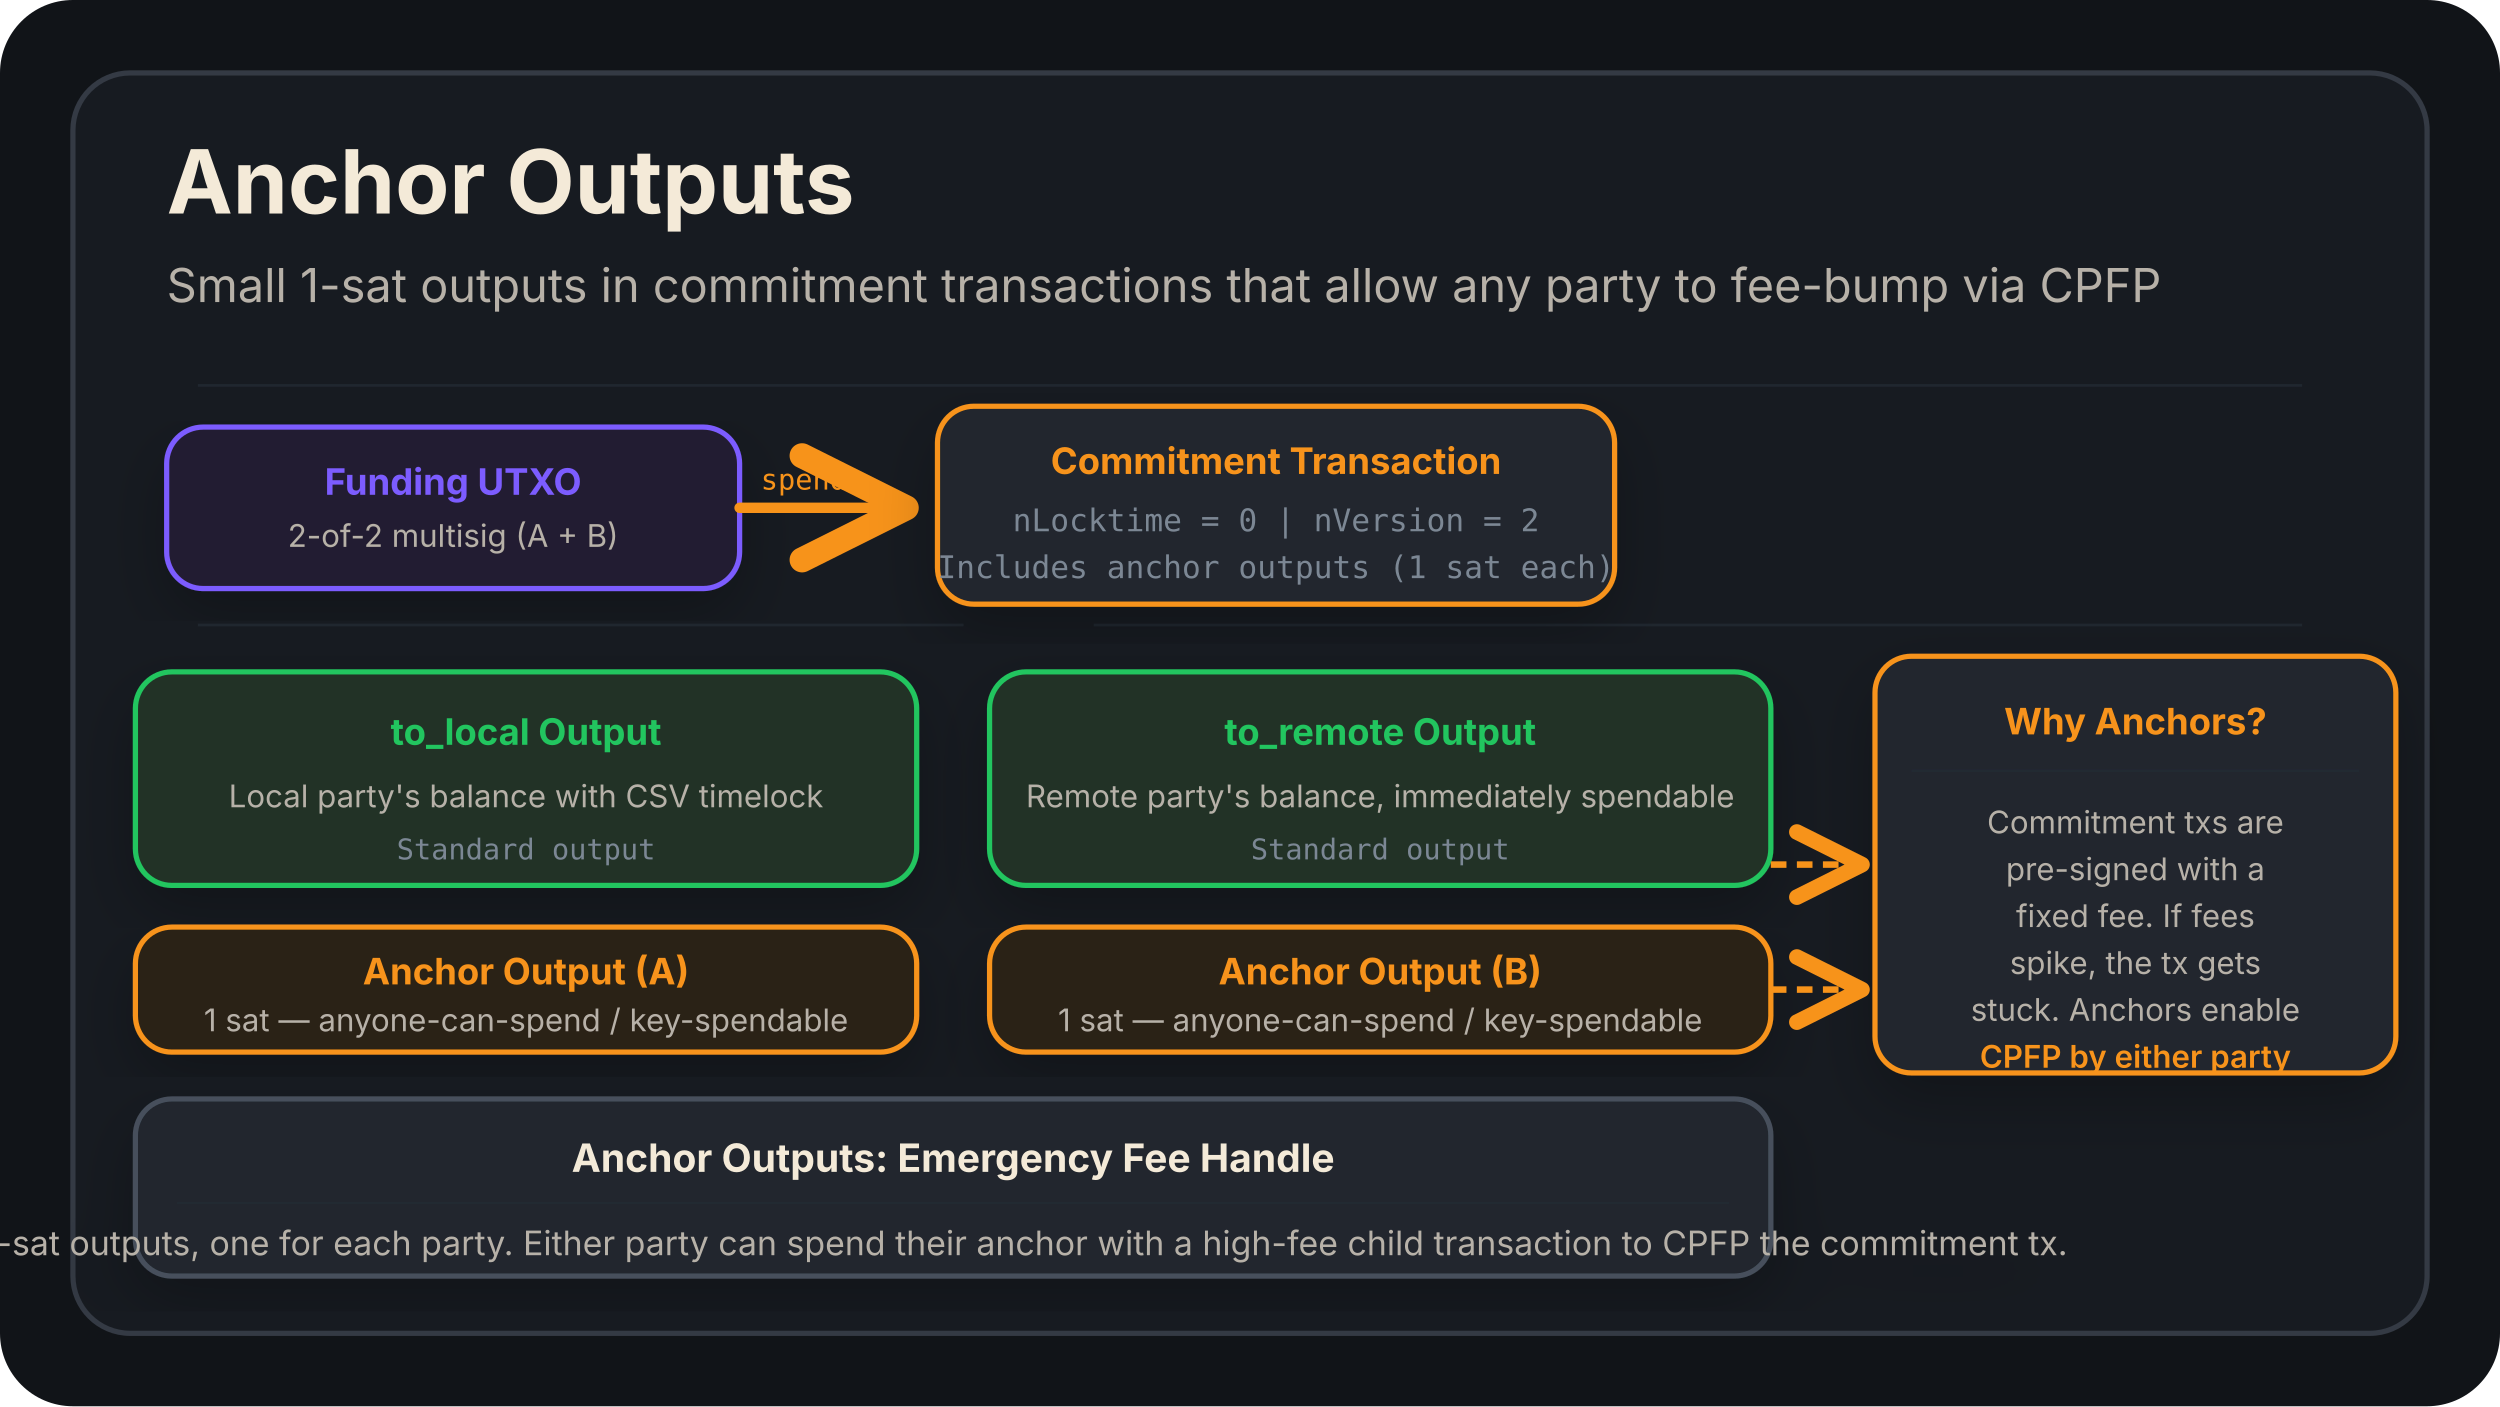
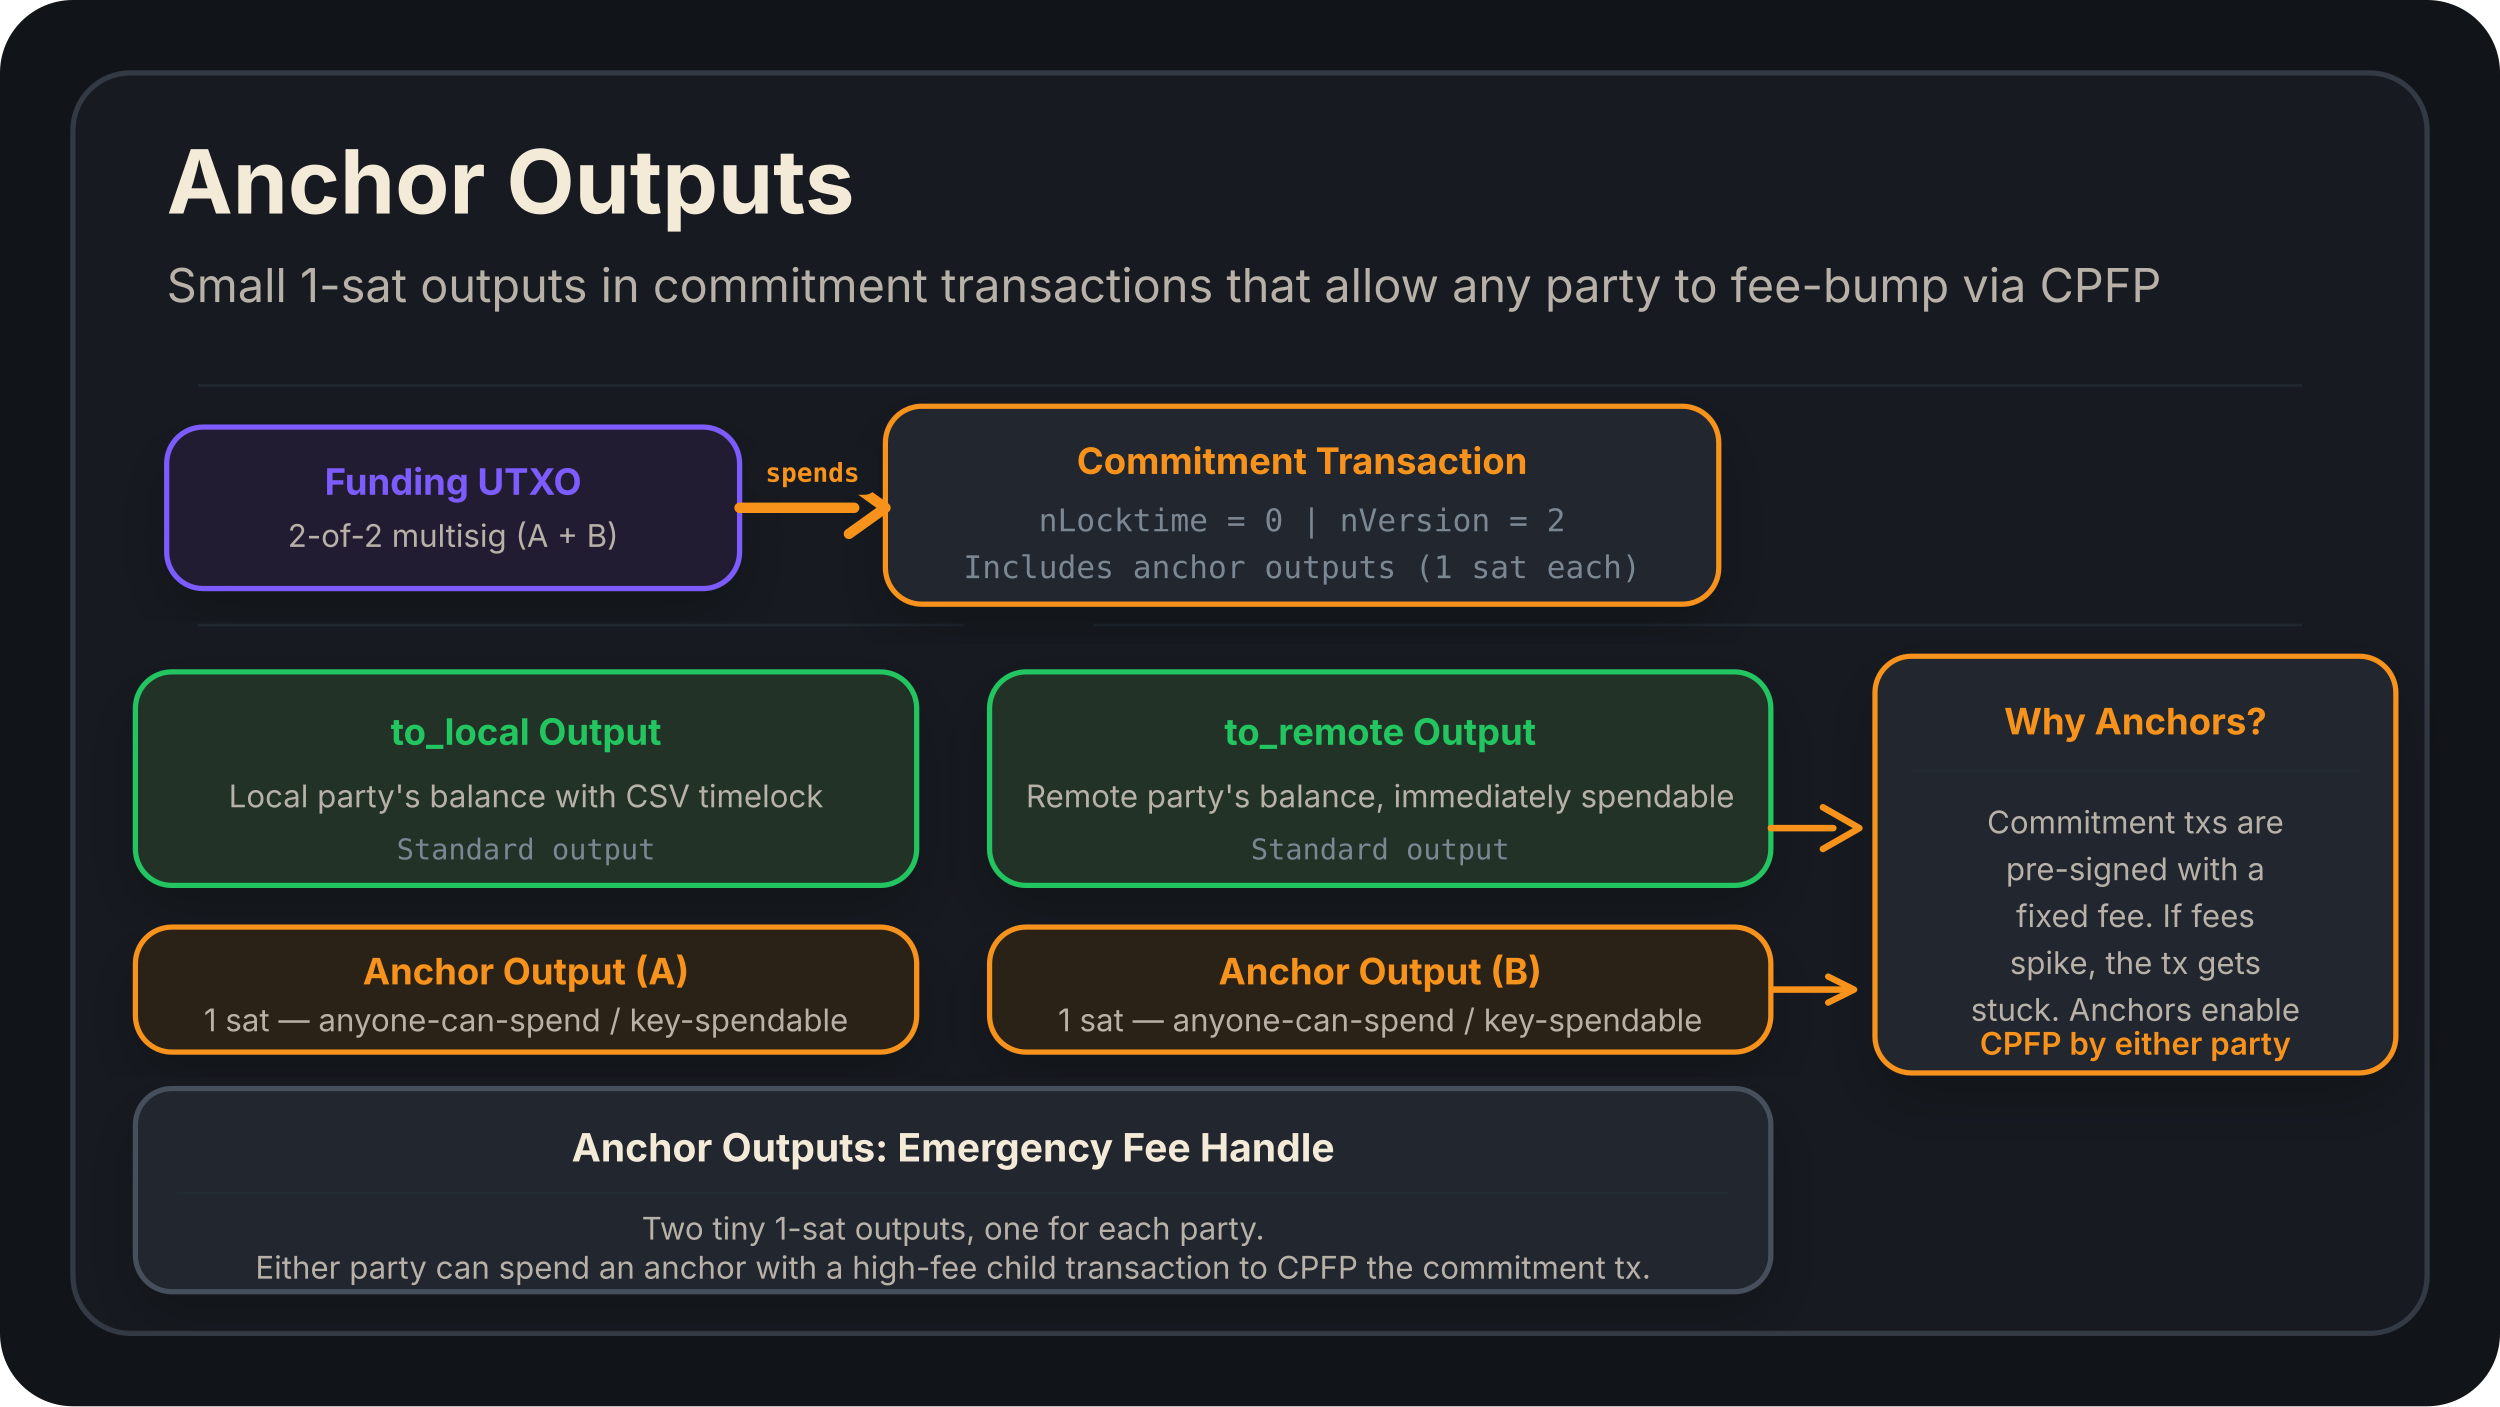
<svg xmlns="http://www.w3.org/2000/svg" width="960" height="540" viewBox="0 0 960 540" fill="none" role="img" aria-labelledby="title desc">
  <defs>
-     <marker id="arrow-orange" markerWidth="14" markerHeight="14" refX="10" refY="7" orient="auto">
+     <marker id="arrow-orange" markerWidth="14" markerHeight="14" refX="10" refY="7" orient="auto" markerUnits="userSpaceOnUse">
      <path d="M2 2L12 7L2 12" fill="none" stroke="#F7931A" stroke-width="2.4" stroke-linecap="round" stroke-linejoin="round" />
    </marker>
-     <marker id="arrow-muted" markerWidth="14" markerHeight="14" refX="10" refY="7" orient="auto">
+     <marker id="arrow-muted" markerWidth="14" markerHeight="14" refX="10" refY="7" orient="auto" markerUnits="userSpaceOnUse">
      <path d="M2 2L12 7L2 12" fill="none" stroke="#7C8794" stroke-width="2.4" stroke-linecap="round" stroke-linejoin="round" />
    </marker>
-     <marker id="arrow-green" markerWidth="14" markerHeight="14" refX="10" refY="7" orient="auto">
+     <marker id="arrow-green" markerWidth="14" markerHeight="14" refX="10" refY="7" orient="auto" markerUnits="userSpaceOnUse">
      <path d="M2 2L12 7L2 12" fill="none" stroke="#22C55E" stroke-width="2.4" stroke-linecap="round" stroke-linejoin="round" />
    </marker>
    <filter id="soft" x="-20%" y="-20%" width="140%" height="140%">
      <feDropShadow dx="0" dy="10" stdDeviation="12" flood-color="#000000" flood-opacity="0.24" />
    </filter>
  </defs>
  <rect width="960" height="540" rx="28" fill="#111418" />
  <rect x="28" y="28" width="904" height="484" rx="22" fill="#171B21" stroke="#343A44" stroke-width="2" />
  <text x="64" y="82" fill="#F4EAD8" font-family="Inter, Arial, sans-serif" font-size="34" font-weight="700">Anchor Outputs</text>
  <text x="64" y="116" fill="#B7B1A8" font-family="Inter, Arial, sans-serif" font-size="18">Small 1-sat outputs in commitment transactions that allow any party to fee-bump via CPFP</text>
  <g stroke="#28313B" stroke-width="1" opacity="0.55">
    <path d="M76 148H884" />
    <path d="M76 240H370" />
    <path d="M420 240H884" />
  </g>
  <g filter="url(#soft)">
    <rect x="64" y="164" width="220" height="62" rx="14" fill="#241E31" stroke="#7C5CFF" stroke-width="2" />
    <text x="174" y="190" text-anchor="middle" fill="#7C5CFF" font-family="Inter, Arial, sans-serif" font-size="14" font-weight="700">Funding UTXO</text>
    <text x="174" y="210" text-anchor="middle" fill="#B7B1A8" font-family="Inter, Arial, sans-serif" font-size="12">2-of-2 multisig (A + B)</text>
  </g>
-   <path d="M284 195L340 195" stroke="#F7931A" stroke-width="4" stroke-linecap="round" marker-end="url(#arrow-orange)" />
-   <text x="312" y="188" text-anchor="middle" fill="#F7931A" font-family="JetBrains Mono, monospace" font-size="11">spends</text>
  <g filter="url(#soft)">
-     <rect x="360" y="156" width="260" height="76" rx="14" fill="#20252D" stroke="#F7931A" stroke-width="2" />
-     <text x="490" y="182" text-anchor="middle" fill="#F7931A" font-family="Inter, Arial, sans-serif" font-size="14" font-weight="700">Commitment Transaction</text>
-     <text x="490" y="204" text-anchor="middle" fill="#7C8794" font-family="JetBrains Mono, monospace" font-size="12">nLocktime = 0 | nVersion = 2</text>
-     <text x="490" y="222" text-anchor="middle" fill="#7C8794" font-family="JetBrains Mono, monospace" font-size="12">Includes anchor outputs (1 sat each)</text>
+     <rect x="340" y="156" width="320" height="76" rx="14" fill="#20252D" stroke="#F7931A" stroke-width="2" />
+     <text x="500" y="182" text-anchor="middle" fill="#F7931A" font-family="Inter, Arial, sans-serif" font-size="14" font-weight="700">Commitment Transaction</text>
+     <text x="500" y="204" text-anchor="middle" fill="#7C8794" font-family="JetBrains Mono, monospace" font-size="12">nLocktime = 0 | nVersion = 2</text>
+     <text x="500" y="222" text-anchor="middle" fill="#7C8794" font-family="JetBrains Mono, monospace" font-size="12">Includes anchor outputs (1 sat each)</text>
  </g>
+   <path d="M284 195H328" stroke="#F7931A" stroke-width="4" stroke-linecap="round" />
+   <path d="M326 185L340 195L326 205" fill="none" stroke="#F7931A" stroke-width="4" stroke-linecap="round" stroke-linejoin="round" />
+   <rect x="287" y="172" width="50" height="18" rx="5" fill="#171B21" />
+   <text x="312" y="185" text-anchor="middle" fill="#F7931A" font-family="JetBrains Mono, monospace" font-size="10" font-weight="600">spends</text>
  <g filter="url(#soft)">
    <rect x="52" y="258" width="300" height="82" rx="14" fill="#203327" stroke="#22C55E" stroke-width="2" />
    <text x="202" y="286" text-anchor="middle" fill="#22C55E" font-family="Inter, Arial, sans-serif" font-size="14" font-weight="700">to_local Output</text>
    <text x="202" y="310" text-anchor="middle" fill="#B7B1A8" font-family="Inter, Arial, sans-serif" font-size="12">Local party's balance with CSV timelock</text>
    <text x="202" y="330" text-anchor="middle" fill="#7C8794" font-family="JetBrains Mono, monospace" font-size="11">Standard output</text>
  </g>
  <g filter="url(#soft)">
    <rect x="380" y="258" width="300" height="82" rx="14" fill="#203327" stroke="#22C55E" stroke-width="2" />
    <text x="530" y="286" text-anchor="middle" fill="#22C55E" font-family="Inter, Arial, sans-serif" font-size="14" font-weight="700">to_remote Output</text>
    <text x="530" y="310" text-anchor="middle" fill="#B7B1A8" font-family="Inter, Arial, sans-serif" font-size="12">Remote party's balance, immediately spendable</text>
    <text x="530" y="330" text-anchor="middle" fill="#7C8794" font-family="JetBrains Mono, monospace" font-size="11">Standard output</text>
  </g>
  <g filter="url(#soft)">
    <rect x="52" y="356" width="300" height="48" rx="14" fill="#2A2116" stroke="#F7931A" stroke-width="2" />
    <text x="202" y="378" text-anchor="middle" fill="#F7931A" font-family="Inter, Arial, sans-serif" font-size="14" font-weight="700">Anchor Output (A)</text>
    <text x="202" y="396" text-anchor="middle" fill="#B7B1A8" font-family="Inter, Arial, sans-serif" font-size="12">1 sat — anyone-can-spend / key-spendable</text>
  </g>
  <g filter="url(#soft)">
    <rect x="380" y="356" width="300" height="48" rx="14" fill="#2A2116" stroke="#F7931A" stroke-width="2" />
    <text x="530" y="378" text-anchor="middle" fill="#F7931A" font-family="Inter, Arial, sans-serif" font-size="14" font-weight="700">Anchor Output (B)</text>
    <text x="530" y="396" text-anchor="middle" fill="#B7B1A8" font-family="Inter, Arial, sans-serif" font-size="12">1 sat — anyone-can-spend / key-spendable</text>
  </g>
  <g filter="url(#soft)">
    <rect x="720" y="252" width="200" height="160" rx="14" fill="#20252D" stroke="#F7931A" stroke-width="2" />
    <text x="820" y="282" text-anchor="middle" fill="#F7931A" font-family="Inter, Arial, sans-serif" font-size="14" font-weight="700">Why Anchors?</text>
    <g stroke="#28313B" stroke-width="1" opacity="0.4">
      <path d="M734 296H906" />
    </g>
    <text x="820" y="320" text-anchor="middle" fill="#B7B1A8" font-family="Inter, Arial, sans-serif" font-size="12">Commitment txs are</text>
    <text x="820" y="338" text-anchor="middle" fill="#B7B1A8" font-family="Inter, Arial, sans-serif" font-size="12">pre-signed with a</text>
    <text x="820" y="356" text-anchor="middle" fill="#B7B1A8" font-family="Inter, Arial, sans-serif" font-size="12">fixed fee. If fees</text>
    <text x="820" y="374" text-anchor="middle" fill="#B7B1A8" font-family="Inter, Arial, sans-serif" font-size="12">spike, the tx gets</text>
    <text x="820" y="392" text-anchor="middle" fill="#B7B1A8" font-family="Inter, Arial, sans-serif" font-size="12">stuck. Anchors enable</text>
-     <text x="820" y="410" text-anchor="middle" fill="#F7931A" font-family="Inter, Arial, sans-serif" font-size="12" font-weight="600">CPFP by either party</text>
+     <text x="820" y="405" text-anchor="middle" fill="#F7931A" font-family="Inter, Arial, sans-serif" font-size="12" font-weight="600">CPFP by either party</text>
  </g>
-   <path d="M680 380L710 380" stroke="#F7931A" stroke-width="2.5" stroke-dasharray="6 4" marker-end="url(#arrow-orange)" />
-   <path d="M680 332L710 332" stroke="#F7931A" stroke-width="2.5" stroke-dasharray="6 4" marker-end="url(#arrow-orange)" />
+   <path d="M680 380L710 380" stroke="#F7931A" stroke-width="2.5" marker-end="url(#arrow-orange)" />
+   <path d="M680 318H704" stroke="#F7931A" stroke-width="2.5" stroke-linecap="round" />
+   <path d="M700 310L714 318L700 326" fill="none" stroke="#F7931A" stroke-width="2.5" stroke-linecap="round" stroke-linejoin="round" />
  <g filter="url(#soft)">
-     <rect x="52" y="422" width="628" height="68" rx="14" fill="#20252D" stroke="#46505C" stroke-width="2" />
-     <text x="366" y="450" text-anchor="middle" fill="#F4EAD8" font-family="Inter, Arial, sans-serif" font-size="15" font-weight="700">Anchor Outputs: Emergency Fee Handle</text>
+     <rect x="52" y="418" width="628" height="78" rx="14" fill="#20252D" stroke="#46505C" stroke-width="2" />
+     <text x="366" y="446" text-anchor="middle" fill="#F4EAD8" font-family="Inter, Arial, sans-serif" font-size="15" font-weight="700">Anchor Outputs: Emergency Fee Handle</text>
    <g stroke="#28313B" stroke-width="1" opacity="0.4">
-       <path d="M68 462H664" />
+       <path d="M68 458H664" />
    </g>
-     <text x="366" y="482" text-anchor="middle" fill="#B7B1A8" font-family="Inter, Arial, sans-serif" font-size="13">Two tiny 1-sat outputs, one for each party. Either party can spend their anchor with a high-fee child transaction to CPFP the commitment tx.</text>
+     <text x="366" y="476" text-anchor="middle" fill="#B7B1A8" font-family="Inter, Arial, sans-serif" font-size="12">Two tiny 1-sat outputs, one for each party.</text>
+     <text x="366" y="491" text-anchor="middle" fill="#B7B1A8" font-family="Inter, Arial, sans-serif" font-size="12">Either party can spend an anchor with a high-fee child transaction to CPFP the commitment tx.</text>
  </g>
</svg>
